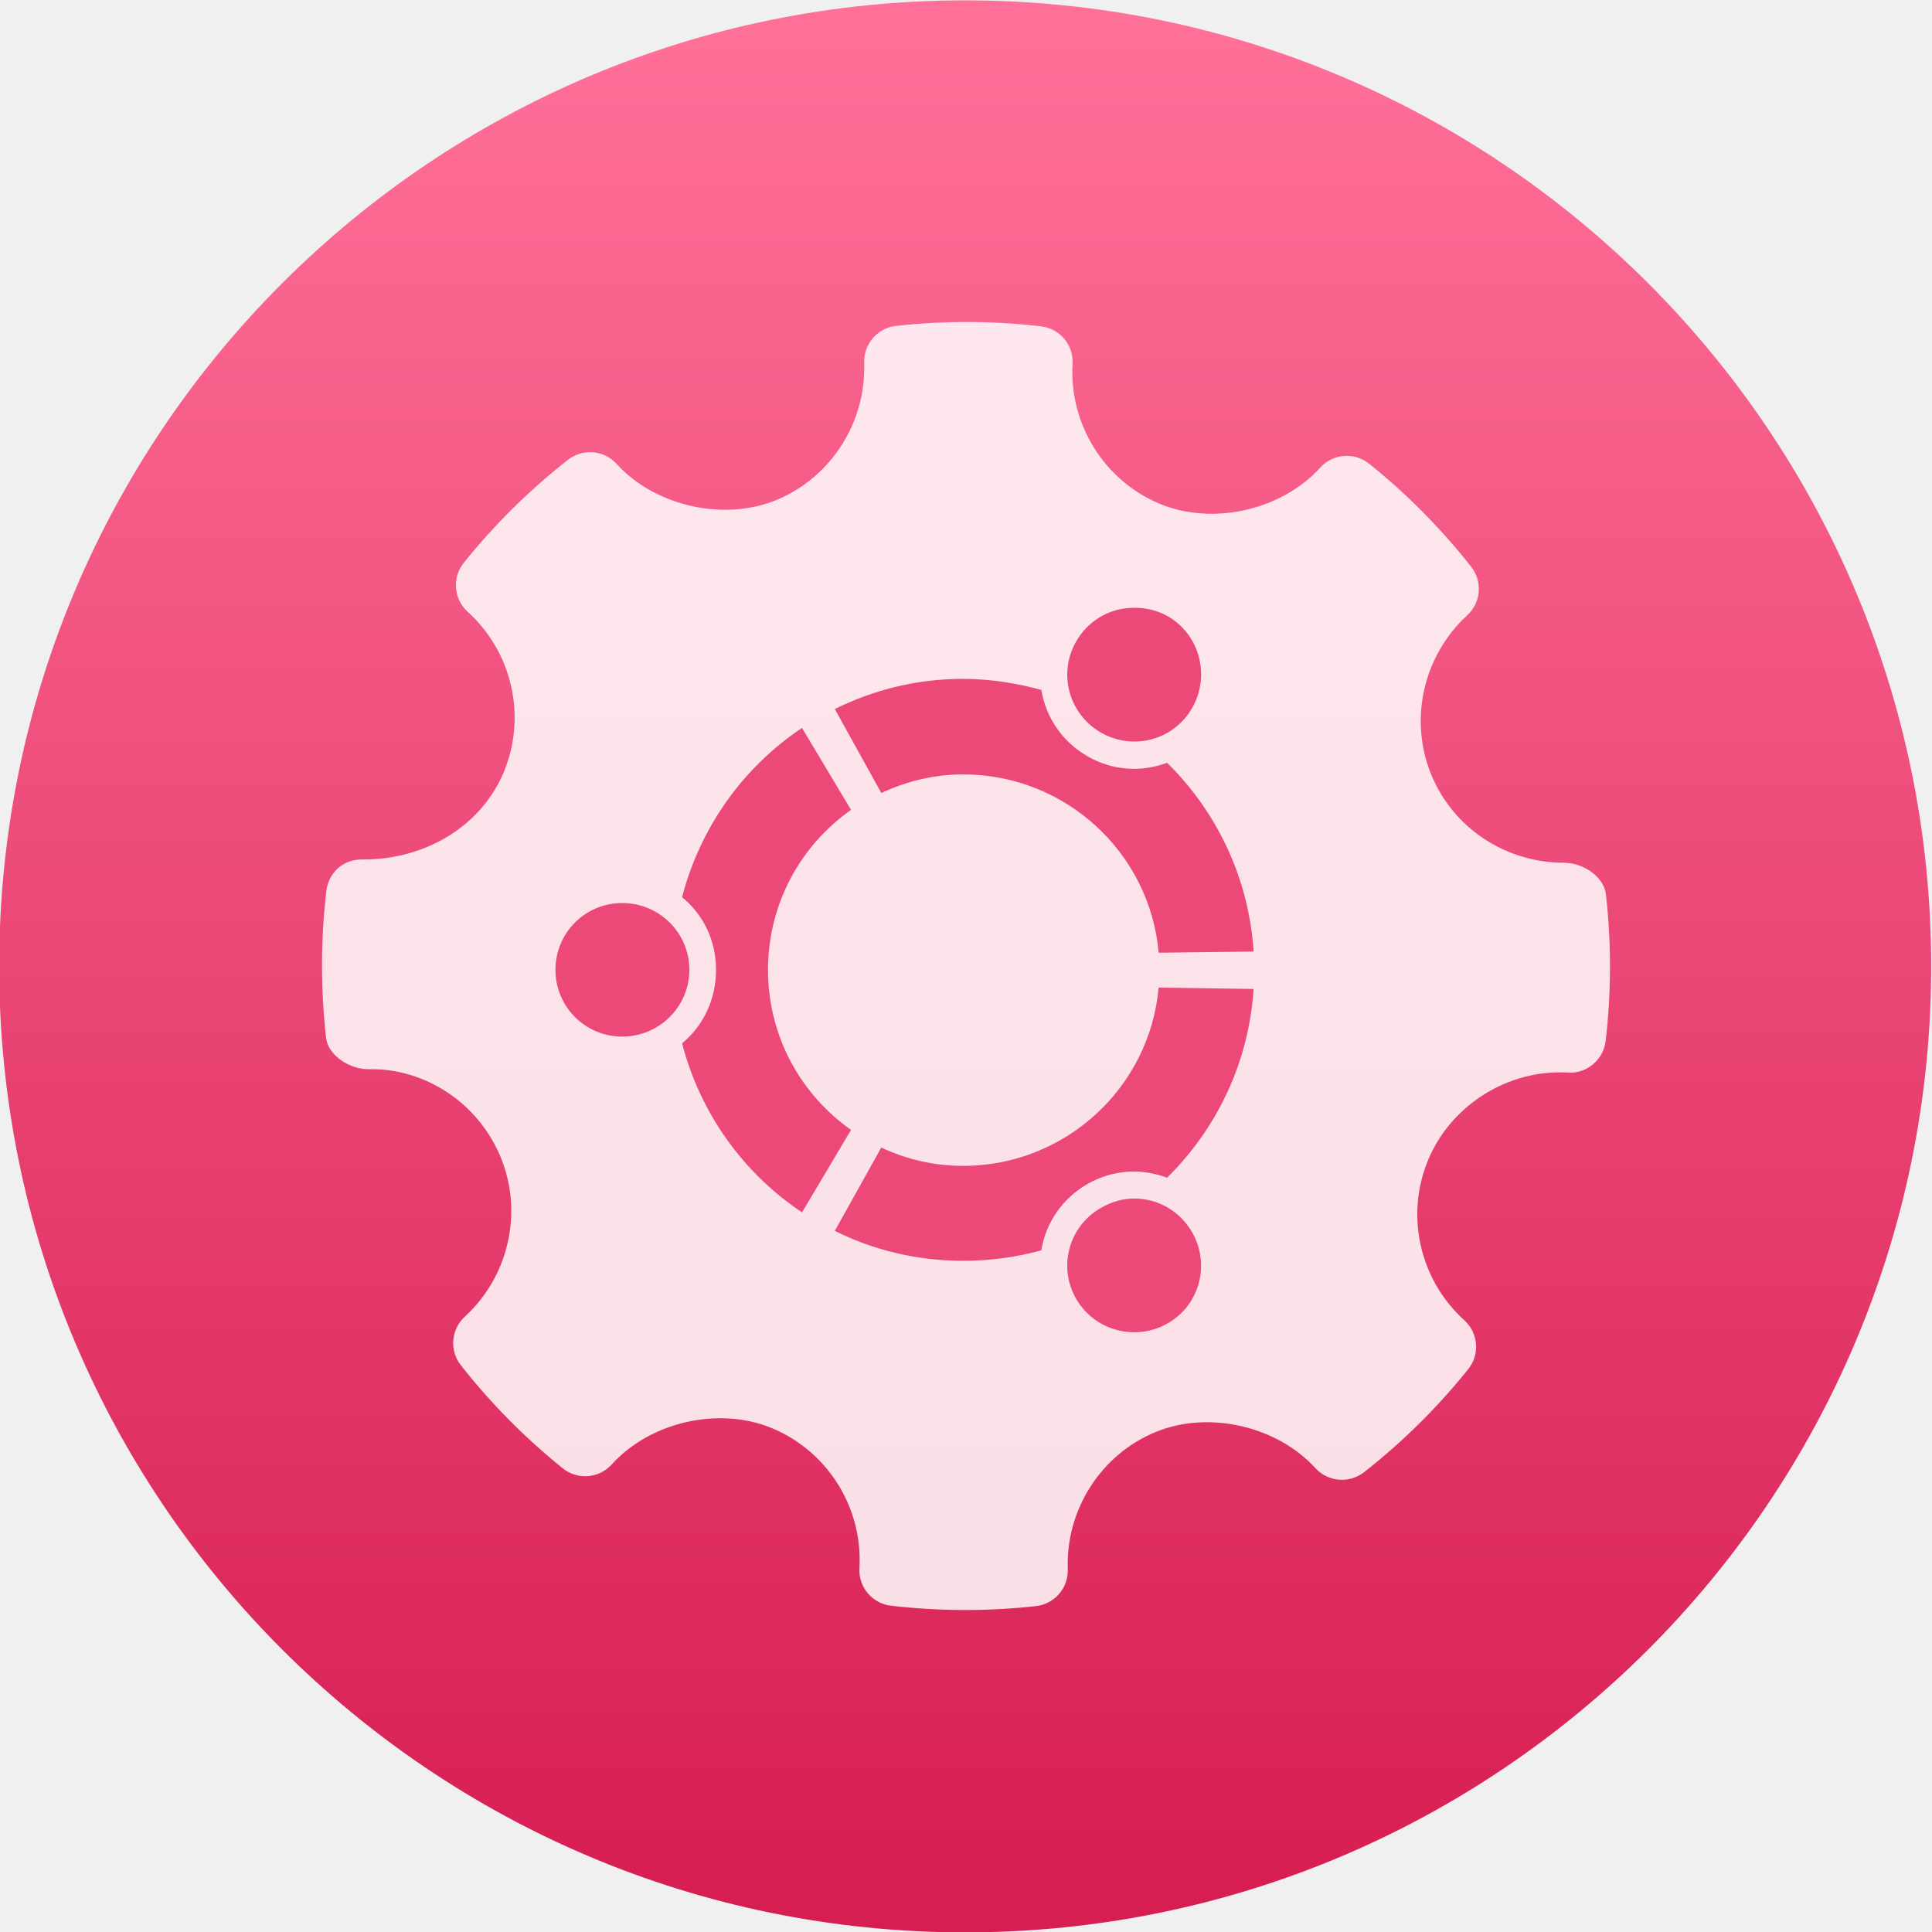
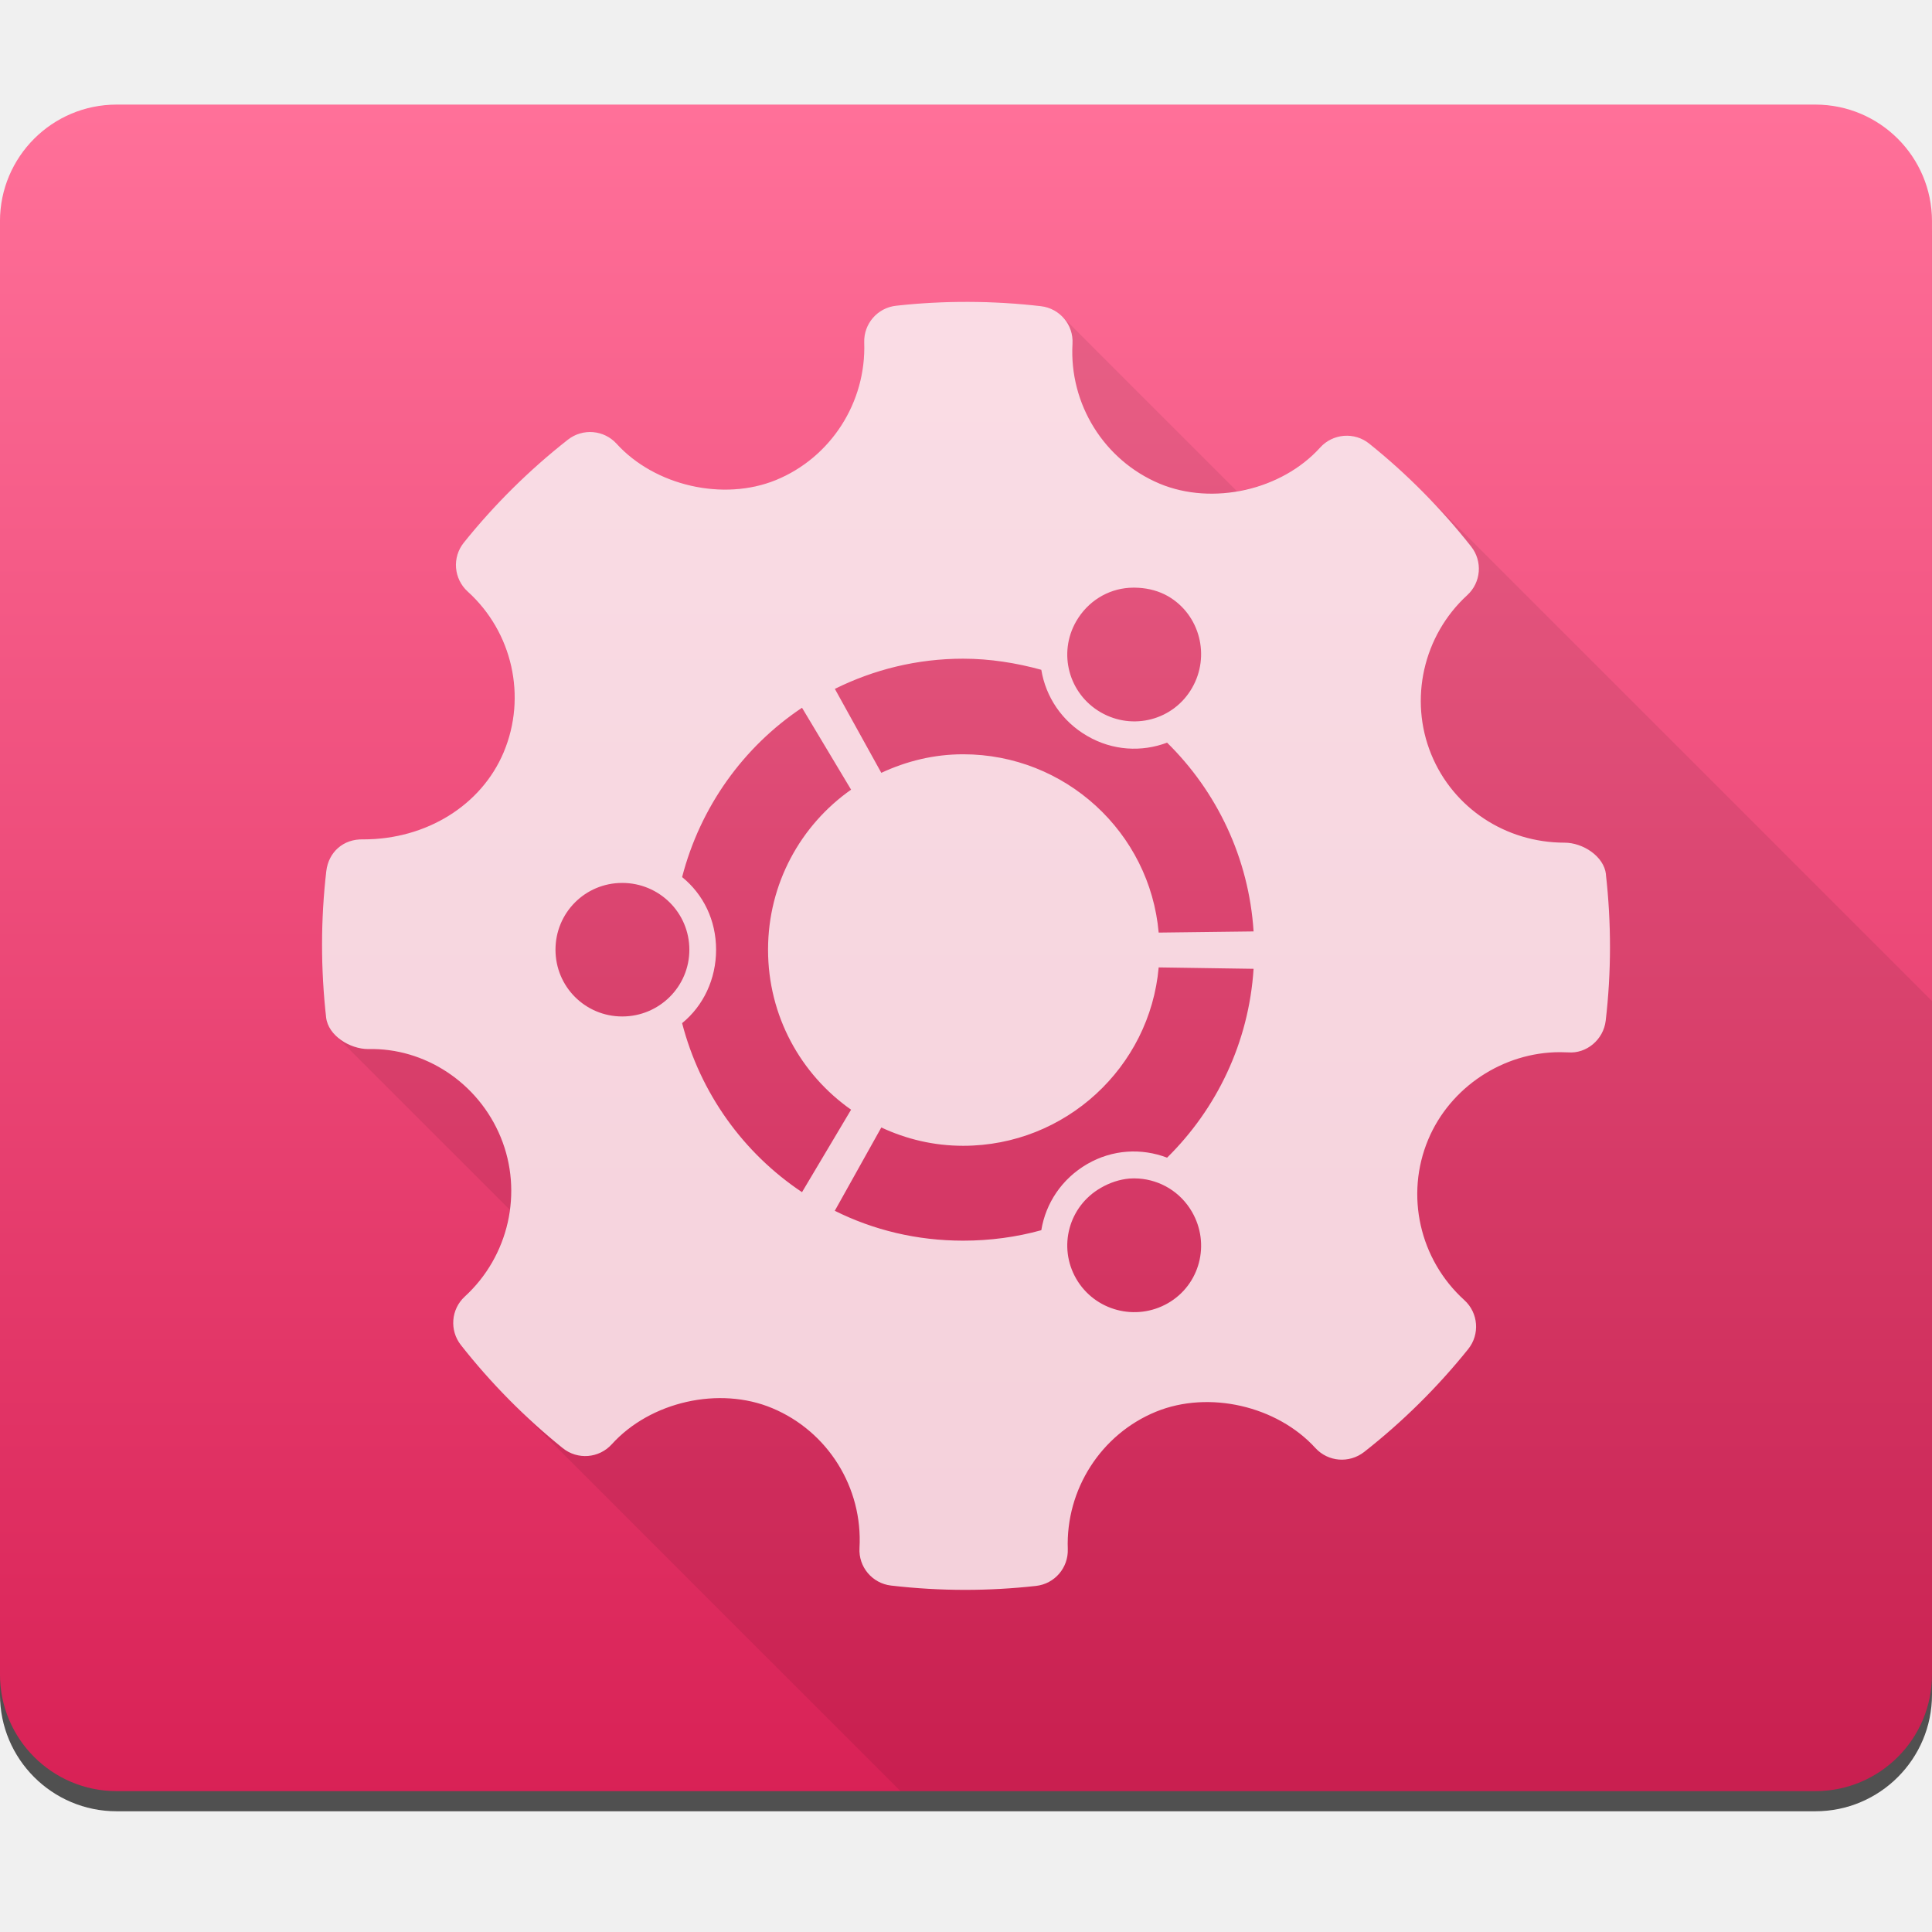
- <svg xmlns="http://www.w3.org/2000/svg" xmlns:ns2="http://www.openswatchbook.org/uri/2009/osb" xmlns:xlink="http://www.w3.org/1999/xlink" width="48" height="48" id="svg5453" version="1.1">
+ <svg xmlns="http://www.w3.org/2000/svg" xmlns:ns1="http://www.openswatchbook.org/uri/2009/osb" xmlns:xlink="http://www.w3.org/1999/xlink" width="48" height="48" id="svg5453" version="1.1">
  <defs id="defs5455">
    <linearGradient id="linearGradient5172">
      <stop style="stop-color:#d71e53;stop-opacity:1" offset="0" id="stop5174" />
      <stop style="stop-color:#ff7099;stop-opacity:1" offset="1" id="stop5176" />
    </linearGradient>
    <linearGradient id="linearGradient4232">
      <stop id="stop4234-0" offset="0" style="stop-color:#3889e9;stop-opacity:1" />
      <stop id="stop4236" offset="1" style="stop-color:#5ea5fb;stop-opacity:1" />
    </linearGradient>
-     <linearGradient xlink:href="#linearGradient4232" id="linearGradient3426" x1="399.571" y1="545.798" x2="399.571" y2="517.798" gradientUnits="userSpaceOnUse" />
-     <linearGradient xlink:href="#linearGradient5172" id="linearGradient4181" gradientUnits="userSpaceOnUse" x1="399.994" y1="545.139" x2="399.994" y2="518.139" />
    <style type="text/css" id="current-color-scheme">.ColorScheme-Text {
        color:#31363b;
      }
      .ColorScheme-Background{
        color:#eff0f1;
      }
      .ColorScheme-ViewText {
        color:#31363b;
      }
      .ColorScheme-ViewBackground{
        color:#fcfcfc;
      }
      .ColorScheme-ViewHover {
        color:#3daee9;
      }
      .ColorScheme-ViewFocus{
        color:#3daee9;
      }
      .ColorScheme-ButtonText {
        color:#31363b;
      }
      .ColorScheme-ButtonBackground{
        color:#eff0f1;
      }
      .ColorScheme-ButtonHover {
        color:#3daee9;
      }
      .ColorScheme-ButtonFocus{
        color:#3daee9;
      }</style>
    <style type="text/css" id="current-color-scheme-8">.ColorScheme-Text {
        color:#31363b;
      }
      .ColorScheme-Background{
        color:#eff0f1;
      }
      .ColorScheme-ViewText {
        color:#31363b;
      }
      .ColorScheme-ViewBackground{
        color:#fcfcfc;
      }
      .ColorScheme-ViewHover {
        color:#3daee9;
      }
      .ColorScheme-ViewFocus{
        color:#3daee9;
      }
      .ColorScheme-ButtonText {
        color:#31363b;
      }
      .ColorScheme-ButtonBackground{
        color:#eff0f1;
      }
      .ColorScheme-ButtonHover {
        color:#3daee9;
      }
      .ColorScheme-ButtonFocus{
        color:#3daee9;
      }</style>
    <style type="text/css" id="current-color-scheme-7">.ColorScheme-Text {
        color:#31363b;
      }
      .ColorScheme-Background{
        color:#eff0f1;
      }
      .ColorScheme-ViewText {
        color:#31363b;
      }
      .ColorScheme-ViewBackground{
        color:#fcfcfc;
      }
      .ColorScheme-ViewHover {
        color:#3daee9;
      }
      .ColorScheme-ViewFocus{
        color:#3daee9;
      }
      .ColorScheme-ButtonText {
        color:#31363b;
      }
      .ColorScheme-ButtonBackground{
        color:#eff0f1;
      }
      .ColorScheme-ButtonHover {
        color:#3daee9;
      }
      .ColorScheme-ButtonFocus{
        color:#3daee9;
      }</style>
-     <linearGradient ns2:paint="gradient" id="linearGradient4207">
+     <linearGradient ns1:paint="gradient" id="linearGradient4207">
      <stop id="stop3371" offset="0" style="stop-color:#3498db;stop-opacity:1;" />
      <stop id="stop3373" offset="1" style="stop-color:#3498db;stop-opacity:0;" />
    </linearGradient>
    <linearGradient id="linearGradient8311-06">
      <stop offset="0" style="stop-color:#a9a3d4;stop-opacity:1" id="stop8313-6" />
      <stop id="stop4462" style="stop-color:#87baff;stop-opacity:1" offset="0.47" />
      <stop offset="1" style="stop-color:#89ec85;stop-opacity:1" id="stop8315-2" />
    </linearGradient>
-     <linearGradient xlink:href="#linearGradient8311-06" id="linearGradient4460" x1="0" y1="23.5" x2="47" y2="23.5" gradientUnits="userSpaceOnUse" />
+     <linearGradient y2="503.798" x2="469.571" y1="542.798" x1="469.571" gradientTransform="matrix(1.019739,0,0,1.019739,-133.6772,-7.779655)" gradientUnits="userSpaceOnUse" id="linearGradient4290" xlink:href="#linearGradient5172" />
+     <clipPath clipPathUnits="userSpaceOnUse" id="clipPath5083">
+       <rect ry="2.898" y="3.099" x="-2.8515624e-06" height="41.901" width="48" id="rect5085" style="opacity:1;fill:url(#linearGradient5087);fill-opacity:1;stroke:none;stroke-width:2;stroke-linecap:round;stroke-linejoin:round;stroke-miterlimit:4;stroke-dasharray:none;stroke-opacity:1" />
+     </clipPath>
+     <linearGradient gradientTransform="matrix(1.568252,0,0,1.568252,-284.9222,-309.081)" gradientUnits="userSpaceOnUse" y2="517.798" x2="399.571" y1="545.798" x1="399.571" id="linearGradient3426-3" xlink:href="#linearGradient4232" />
  </defs>
-   <g id="layer1" transform="translate(-384.5714,-499.798)">
+   <g id="layer1" transform="translate(-384.5714,-499.798)" style="display:inline">
    <g id="g4471" transform="matrix(1.093122,0,0,1.093122,33.31037,-50.48605)">
      <g id="layer1-39" transform="matrix(1.544482,0,0,1.544482,-275.3843,-295.8085)" />
-       <g transform="matrix(0.9148109,0,0,0.9148109,-162.8931,-245.5106)" id="layer1-2" style="fill:#e9afaf;fill-opacity:1">
-         <g transform="translate(-120.106,41.913)" id="layer1-6" style="fill:#e9afaf;fill-opacity:1">
-           <g id="g4187" transform="matrix(1.032091,0,0,1.032091,-21.8721,-25.84768)">
-             <g style="stroke:none" transform="matrix(1.075434,0,0,1.075434,304.2514,235.6367)" id="g4320">
-               <g id="layer1-3" transform="matrix(1.544482,0,0,1.544482,-275.1754,-295.7388)" style="stroke:none;stroke-width:1.3;stroke-miterlimit:4;stroke-dasharray:none;stroke-opacity:1">
-                 <circle r="14" cy="531.798" cx="400.571" id="path3377" style="opacity:1;fill:url(#linearGradient4181);fill-opacity:1.0;stroke:none;stroke-width:0.941;stroke-miterlimit:4;stroke-dasharray:none;stroke-dashoffset:0;stroke-opacity:1" />
-                 <circle style="opacity:1;fill:url(#linearGradient3426);fill-opacity:1;stroke:none;stroke-width:1.3;stroke-miterlimit:4;stroke-dasharray:none;stroke-dashoffset:0;stroke-opacity:1" id="ellipse4233" cx="400.571" cy="531.798" r="0" />
-               </g>
-             </g>
-           </g>
-           <g transform="translate(264.8576,276.9461)" id="layer1-48">
-             <g id="layer1-4" transform="translate(392.244,-502.5166)">
-               <g style="stroke-width:1.317;stroke-miterlimit:4;stroke-dasharray:none" id="g4413" transform="matrix(1.138587,0,0,1.138587,-3.456204,-142.8028)">
-                 <g transform="matrix(1.053938,0,0,1.053938,-0.9129872,-55.41166)" id="g4312">
-                   <g id="layer1-0" transform="matrix(0.8333336,0,0,0.8333336,-408.2811,587.9022)">
-                     <g id="g4338-1" transform="matrix(1.112463,0,0,1.112463,8.213888,-56.26048)">
-                       <g id="g4340-3" transform="matrix(0.840026,0,0,0.840026,94.72284,341.9716)">
-                         <g id="g4414" transform="matrix(1.016661,0,0,1.016661,-5.048318,-3.835953)">
-                           <g id="layer1-9" transform="matrix(1.052557,0,0,1.052557,-7.034225,-334.3528)">
-                             <g id="g4280" transform="matrix(1.15,0,0,1.15,-61.28573,-78.5697)" />
-                           </g>
-                         </g>
-                         <g id="g4304" />
-                         <g id="g4306" />
-                         <g id="g4308" />
-                         <g id="g4310" />
-                         <g id="g4312-3" />
-                         <g id="g4314" />
-                         <g id="g4316" />
-                         <g id="g4318" />
-                         <g id="g4320-6" />
-                         <g id="g4322" />
-                         <g id="g4324" />
-                         <g id="g4326" />
-                         <g id="g4328-3" />
-                         <g id="g4330-0" />
-                         <g id="g4332-2" />
-                       </g>
-                     </g>
-                     <g style="fill:#ffffff;fill-opacity:0.847" transform="matrix(0.1190632,0,0,0.1190632,494.7604,510.7258)" id="Settings">
-                       <g style="fill:#ffffff;fill-opacity:0.847" id="g4">
-                         <path id="path6" d="m 267.92,119.461 c -0.425,-3.778 -4.83,-6.617 -8.639,-6.617 -12.315,0 -23.243,-7.231 -27.826,-18.414 -4.682,-11.454 -1.663,-24.812 7.515,-33.231 2.889,-2.641 3.24,-7.062 0.817,-10.133 -6.303,-8.004 -13.467,-15.234 -21.289,-21.5 -3.063,-2.458 -7.557,-2.116 -10.213,0.825 -8.01,8.871 -22.398,12.168 -33.516,7.529 -11.57,-4.867 -18.866,-16.591 -18.152,-29.176 0.235,-3.953 -2.654,-7.39 -6.595,-7.849 -10.038,-1.161 -20.164,-1.197 -30.232,-0.08 -3.896,0.43 -6.785,3.786 -6.654,7.689 0.438,12.461 -6.946,23.98 -18.401,28.672 -10.985,4.487 -25.272,1.218 -33.266,-7.574 -2.642,-2.896 -7.063,-3.252 -10.141,-0.853 -8.054,6.319 -15.379,13.555 -21.74,21.493 -2.481,3.086 -2.116,7.559 0.802,10.214 9.353,8.47 12.373,21.944 7.514,33.53 -4.639,11.046 -16.109,18.165 -29.24,18.165 -4.261,-0.137 -7.296,2.723 -7.762,6.597 -1.182,10.096 -1.196,20.383 -0.058,30.561 0.422,3.794 4.961,6.608 8.812,6.608 11.702,-0.299 22.937,6.946 27.65,18.415 4.698,11.454 1.678,24.804 -7.514,33.23 -2.875,2.641 -3.24,7.055 -0.817,10.126 6.244,7.953 13.409,15.19 21.259,21.508 3.079,2.481 7.559,2.131 10.228,-0.81 8.04,-8.893 22.427,-12.184 33.501,-7.536 11.599,4.852 18.895,16.575 18.181,29.167 -0.233,3.955 2.67,7.398 6.595,7.85 5.135,0.599 10.301,0.898 15.481,0.898 4.917,0 9.835,-0.27 14.752,-0.817 3.897,-0.43 6.784,-3.786 6.653,-7.696 -0.451,-12.454 6.946,-23.973 18.386,-28.657 11.059,-4.517 25.286,-1.211 33.281,7.572 2.657,2.89 7.047,3.239 10.142,0.848 8.039,-6.304 15.349,-13.534 21.74,-21.494 2.48,-3.079 2.13,-7.559 -0.803,-10.213 -9.353,-8.47 -12.388,-21.946 -7.529,-33.524 4.568,-10.899 15.612,-18.217 27.491,-18.217 l 1.662,0.043 c 3.853,0.313 7.398,-2.655 7.865,-6.588 1.184,-10.105 1.198,-20.383 0.06,-30.561 z" style="clip-rule:evenodd;fill:#ffffff;fill-opacity:0.847;fill-rule:evenodd" />
-                       </g>
-                     </g>
-                   </g>
-                 </g>
-               </g>
-               <g id="g3" transform="matrix(0.4879688,0,0,0.4879688,21.35672,1026.898)" style="fill:url(#linearGradient4460);fill-opacity:1" />
-             </g>
-           </g>
-           <path d="m 677.723,791.848 c -0.082,-0.006 -0.163,-0.004 -0.243,8.1e-4 -0.533,0.038 -1.026,0.333 -1.313,0.83 -0.458,0.795 -0.184,1.806 0.613,2.265 0.795,0.458 1.807,0.192 2.265,-0.606 0.46,-0.793 0.196,-1.822 -0.599,-2.281 -0.224,-0.129 -0.476,-0.195 -0.723,-0.21 z m -4.364,1.762 c -1.15,0 -2.225,0.272 -3.189,0.75 l 1.155,2.086 c 0.622,-0.29 1.304,-0.462 2.034,-0.462 2.541,0 4.638,1.944 4.857,4.43 l 2.359,-0.029 c -0.118,-1.832 -0.919,-3.48 -2.15,-4.69 -0.634,0.238 -1.353,0.201 -1.984,-0.165 -0.631,-0.365 -1.03,-0.975 -1.14,-1.645 -0.616,-0.169 -1.273,-0.274 -1.942,-0.274 z m -4.004,1.219 c -1.456,0.972 -2.529,2.465 -2.98,4.207 0.527,0.429 0.844,1.069 0.844,1.804 0,0.729 -0.316,1.394 -0.844,1.825 0.451,1.741 1.523,3.228 2.98,4.2 l 1.218,-2.049 c -1.25,-0.878 -2.063,-2.331 -2.063,-3.975 0,-1.646 0.813,-3.097 2.063,-3.976 z m -4.467,4.351 c -0.92,0 -1.659,0.739 -1.659,1.659 0,0.917 0.739,1.659 1.659,1.659 0.921,0 1.668,-0.743 1.668,-1.659 0,-0.92 -0.747,-1.659 -1.668,-1.659 z m 13.327,2.1 c -0.219,2.482 -2.316,4.43 -4.857,4.43 -0.731,0 -1.412,-0.164 -2.034,-0.455 l -1.155,2.07 c 0.964,0.48 2.039,0.743 3.189,0.743 0.669,0 1.326,-0.089 1.942,-0.26 0.109,-0.669 0.508,-1.278 1.14,-1.644 0.633,-0.365 1.351,-0.4 1.984,-0.159 1.23,-1.212 2.032,-2.856 2.15,-4.69 z m -0.729,5.245 c -0.241,0.021 -0.484,0.101 -0.707,0.23 -0.797,0.456 -1.071,1.465 -0.613,2.258 0.46,0.798 1.483,1.065 2.279,0.607 0.796,-0.459 1.058,-1.471 0.599,-2.266 -0.287,-0.497 -0.788,-0.792 -1.32,-0.829 -0.08,-0.007 -0.157,-0.007 -0.237,0 z" id="rect4244" style="fill:#ec4978;fill-opacity:1" />
-         </g>
-       </g>
+       <path style="clip-rule:evenodd;fill:#ffffff;fill-opacity:0.847;fill-rule:evenodd;stroke-width:1.317;stroke-miterlimit:4;stroke-dasharray:none" d="m 357.838,523.736 c -0.046,-0.411 -0.526,-0.721 -0.941,-0.721 -1.341,0 -2.532,-0.788 -3.031,-2.006 -0.51,-1.248 -0.181,-2.703 0.819,-3.62 0.315,-0.288 0.353,-0.769 0.089,-1.104 -0.687,-0.872 -1.467,-1.659 -2.319,-2.342 -0.334,-0.268 -0.823,-0.23 -1.112,0.09 -0.872,0.966 -2.44,1.325 -3.651,0.82 -1.26,-0.53 -2.055,-1.807 -1.977,-3.178 0.026,-0.431 -0.289,-0.805 -0.718,-0.855 -1.093,-0.126 -2.196,-0.13 -3.293,-0.009 -0.424,0.047 -0.739,0.412 -0.725,0.837 0.048,1.357 -0.757,2.612 -2.004,3.123 -1.196,0.489 -2.753,0.133 -3.623,-0.825 -0.288,-0.315 -0.769,-0.354 -1.105,-0.093 -0.877,0.688 -1.675,1.476 -2.368,2.341 -0.27,0.336 -0.23,0.823 0.087,1.113 1.019,0.923 1.348,2.39 0.818,3.652 -0.505,1.203 -1.755,1.979 -3.185,1.979 -0.464,-0.015 -0.795,0.297 -0.845,0.719 -0.129,1.1 -0.13,2.22 -0.006,3.329 0.046,0.413 0.54,0.72 0.96,0.72 1.275,-0.033 2.498,0.757 3.012,2.006 0.512,1.248 0.183,2.702 -0.818,3.619 -0.313,0.288 -0.353,0.768 -0.089,1.103 0.68,0.866 1.461,1.655 2.316,2.343 0.335,0.27 0.823,0.232 1.114,-0.088 0.876,-0.969 2.443,-1.327 3.649,-0.821 1.263,0.528 2.058,1.805 1.98,3.177 -0.025,0.431 0.291,0.806 0.718,0.855 0.559,0.065 1.122,0.098 1.686,0.098 0.536,0 1.071,-0.029 1.607,-0.089 0.424,-0.047 0.739,-0.412 0.725,-0.838 -0.049,-1.356 0.757,-2.611 2.003,-3.121 1.205,-0.492 2.754,-0.132 3.625,0.825 0.289,0.315 0.768,0.353 1.105,0.092 0.876,-0.687 1.672,-1.474 2.368,-2.341 0.27,-0.335 0.232,-0.823 -0.087,-1.112 -1.019,-0.923 -1.349,-2.39 -0.82,-3.651 0.498,-1.187 1.7,-1.984 2.994,-1.984 l 0.181,0.005 c 0.42,0.034 0.806,-0.289 0.857,-0.718 0.129,-1.101 0.13,-2.22 0.007,-3.329 z" id="path6" />
+       <path d="m 347.221,517.223 c -0.075,-0.005 -0.149,-0.004 -0.223,7.5e-4 -0.487,0.034 -0.939,0.304 -1.201,0.76 -0.419,0.727 -0.168,1.652 0.561,2.072 0.727,0.419 1.653,0.175 2.072,-0.554 0.42,-0.725 0.18,-1.667 -0.548,-2.086 -0.205,-0.118 -0.435,-0.178 -0.661,-0.192 z m -3.992,1.612 c -1.052,0 -2.035,0.248 -2.917,0.686 l 1.057,1.908 c 0.569,-0.266 1.193,-0.422 1.861,-0.422 2.324,0 4.243,1.779 4.443,4.053 l 2.158,-0.027 c -0.108,-1.676 -0.841,-3.184 -1.966,-4.291 -0.58,0.217 -1.238,0.184 -1.815,-0.151 -0.577,-0.334 -0.943,-0.892 -1.043,-1.505 -0.563,-0.155 -1.165,-0.251 -1.776,-0.251 z m -3.663,1.115 c -1.332,0.89 -2.314,2.255 -2.726,3.849 0.482,0.392 0.773,0.978 0.773,1.65 0,0.667 -0.289,1.275 -0.773,1.669 0.412,1.593 1.394,2.953 2.726,3.842 l 1.115,-1.875 c -1.143,-0.804 -1.888,-2.133 -1.888,-3.637 0,-1.506 0.744,-2.833 1.888,-3.637 z m -4.086,3.98 c -0.842,0 -1.518,0.676 -1.518,1.518 0,0.839 0.676,1.518 1.518,1.518 0.842,0 1.526,-0.679 1.526,-1.518 0,-0.842 -0.683,-1.518 -1.526,-1.518 z m 12.192,1.921 c -0.2,2.271 -2.119,4.053 -4.443,4.053 -0.668,0 -1.291,-0.15 -1.861,-0.416 l -1.057,1.894 c 0.882,0.439 1.866,0.68 2.917,0.68 0.612,0 1.213,-0.082 1.776,-0.238 0.1,-0.612 0.465,-1.169 1.043,-1.504 0.579,-0.334 1.236,-0.366 1.815,-0.146 1.126,-1.108 1.859,-2.613 1.966,-4.291 z m -0.667,4.798 c -0.22,0.019 -0.443,0.092 -0.647,0.211 -0.729,0.418 -0.98,1.34 -0.561,2.066 0.421,0.73 1.357,0.974 2.085,0.555 0.728,-0.42 0.968,-1.346 0.548,-2.073 -0.263,-0.455 -0.721,-0.724 -1.208,-0.758 -0.073,-0.006 -0.144,-0.006 -0.217,0 z" id="rect4244" style="fill:#ec4978;fill-opacity:1" />
+       <rect ry="2.651" y="506.241" x="321.337" height="38.332" width="43.911" id="rect5089" style="opacity:1;fill:#000000;fill-opacity:0.667;stroke:none;stroke-width:2;stroke-linecap:round;stroke-linejoin:round;stroke-miterlimit:4;stroke-dasharray:none;stroke-opacity:1" />
+       <rect style="opacity:1;fill:url(#linearGradient4290);fill-opacity:1;stroke:none;stroke-width:2;stroke-linecap:round;stroke-linejoin:round;stroke-miterlimit:4;stroke-dasharray:none;stroke-opacity:1" id="rect4178" width="43.911" height="38.332" x="321.337" y="505.783" ry="2.651" />
+       <path style="clip-rule:evenodd;fill:#000000;fill-opacity:0.078;fill-rule:evenodd;stroke-width:1.317;stroke-miterlimit:4;stroke-dasharray:none" d="m 24.064,8 c -0.601,-0.002 -1.203,0.029 -1.803,0.096 -0.464,0.051 -0.807,0.451 -0.791,0.916 0.052,1.484 -0.828,2.855 -2.191,3.414 -1.248,0.51 -2.851,0.176 -3.822,-0.764 l -0.166,-0.168 c -0.317,-0.317 -0.824,-0.349 -1.18,-0.072 -0.959,0.752 -1.831,1.615 -2.588,2.561 -0.286,0.356 -0.255,0.867 0.064,1.186 l 0.031,0.029 0.162,0.162 0.012,0.014 c 0.972,1.013 1.267,2.514 0.721,3.816 -0.552,1.315 -1.919,2.164 -3.482,2.164 -0.507,-0.016 -0.868,0.324 -0.924,0.785 -0.141,1.202 -0.143,2.427 -0.008,3.639 0.019,0.168 0.106,0.319 0.23,0.443 l 4.332,4.332 c -0.108,0.81 -0.486,1.583 -1.115,2.16 -0.342,0.314 -0.386,0.839 -0.098,1.205 0.39,0.497 0.811,0.97 1.258,1.416 l 70.711,70.711 c 0.404,0.404 0.829,0.787 1.273,1.145 0.367,0.295 0.901,0.254 1.219,-0.096 0.526,-0.581 1.279,-0.953 2.07,-1.086 l 4.342,4.342 c 0.137,0.137 0.319,0.23 0.525,0.254 0.611,0.071 1.227,0.107 1.844,0.107 0.585,0 1.17,-0.033 1.756,-0.098 0.464,-0.051 0.809,-0.45 0.793,-0.916 -0.054,-1.483 0.827,-2.854 2.189,-3.412 1.261,-0.515 2.864,-0.174 3.834,0.773 l 0.127,0.127 0.027,0.029 c 0.318,0.318 0.823,0.349 1.182,0.072 0.957,-0.751 1.827,-1.611 2.588,-2.559 0.286,-0.355 0.256,-0.867 -0.062,-1.186 l -0.033,-0.031 -0.164,-0.164 c -0.981,-1.013 -1.281,-2.52 -0.732,-3.826 0.544,-1.298 1.859,-2.17 3.273,-2.17 l 0.197,0.006 c 0.459,0.037 0.882,-0.317 0.938,-0.785 0.141,-1.203 0.141,-2.427 0.006,-3.639 -0.019,-0.171 -0.106,-0.325 -0.232,-0.451 l -4.326,-4.326 c 0.109,-0.81 0.485,-1.582 1.113,-2.158 0.344,-0.314 0.384,-0.841 0.096,-1.207 -0.391,-0.497 -0.808,-0.969 -1.252,-1.412 L 35.297,12.668 c -0.407,-0.407 -0.835,-0.791 -1.281,-1.148 -0.365,-0.293 -0.901,-0.251 -1.217,0.1 -0.524,0.58 -1.277,0.951 -2.068,1.084 L 26.389,8.361 C 26.252,8.224 26.068,8.132 25.861,8.107 25.264,8.038 24.665,8.002 24.064,8 Z" id="path4566" transform="matrix(0.9148109,0,0,0.9148109,321.3375,502.9484)" clip-path="url(#clipPath5083)" />
+       <circle style="opacity:1;fill:url(#linearGradient3426-3);fill-opacity:1;stroke:none;stroke-width:1.3;stroke-miterlimit:4;stroke-dasharray:none;stroke-dashoffset:0;stroke-opacity:1" id="ellipse4233-5" cx="343.275" cy="524.912" r="0" />
+       <path style="clip-rule:evenodd;opacity:1;fill:#ffffff;fill-opacity:0.784;fill-rule:evenodd;stroke-width:1.317;stroke-miterlimit:4;stroke-dasharray:none" d="M 24.064 7.5 C 23.464 7.498 22.861 7.529 22.262 7.596 C 21.798 7.647 21.455 8.047 21.471 8.512 C 21.523 9.995 20.643 11.367 19.279 11.926 C 17.971 12.46 16.27 12.07 15.318 11.023 C 15.004 10.679 14.478 10.636 14.111 10.922 C 13.152 11.674 12.281 12.537 11.523 13.482 C 11.228 13.85 11.272 14.381 11.619 14.697 C 12.733 15.706 13.092 17.31 12.514 18.689 C 11.961 20.005 10.595 20.854 9.031 20.854 C 8.524 20.837 8.163 21.177 8.107 21.639 C 7.967 22.841 7.966 24.066 8.102 25.277 C 8.152 25.729 8.692 26.064 9.15 26.064 C 10.544 26.029 11.88 26.89 12.441 28.256 C 13.001 29.62 12.641 31.21 11.547 32.213 C 11.205 32.527 11.163 33.052 11.451 33.418 C 12.195 34.365 13.048 35.226 13.982 35.979 C 14.349 36.274 14.881 36.233 15.199 35.883 C 16.156 34.824 17.869 34.433 19.188 34.986 C 20.569 35.564 21.439 36.96 21.354 38.459 C 21.326 38.93 21.671 39.339 22.139 39.393 C 22.75 39.464 23.364 39.5 23.98 39.5 C 24.566 39.5 25.153 39.467 25.738 39.402 C 26.202 39.351 26.545 38.952 26.529 38.486 C 26.476 37.004 27.357 35.632 28.719 35.074 C 30.035 34.536 31.73 34.931 32.682 35.977 C 32.998 36.321 33.52 36.361 33.889 36.076 C 34.846 35.326 35.716 34.465 36.477 33.518 C 36.772 33.151 36.73 32.617 36.381 32.301 C 35.267 31.292 34.906 29.689 35.484 28.311 C 36.028 27.013 37.343 26.141 38.758 26.141 L 38.957 26.146 C 39.416 26.184 39.837 25.83 39.893 25.361 C 40.034 24.158 40.035 22.934 39.898 21.723 L 39.9 21.723 C 39.85 21.273 39.325 20.936 38.871 20.936 C 37.405 20.936 36.104 20.074 35.559 18.742 C 35.001 17.378 35.36 15.789 36.453 14.787 C 36.797 14.473 36.839 13.946 36.551 13.58 C 35.8 12.627 34.947 11.766 34.016 11.02 C 33.651 10.727 33.115 10.769 32.799 11.119 C 31.845 12.175 30.132 12.568 28.809 12.016 C 27.431 11.436 26.561 10.039 26.646 8.541 C 26.674 8.07 26.331 7.662 25.861 7.607 C 25.264 7.538 24.665 7.502 24.064 7.5 z M 28.051 14.604 C 28.131 14.598 28.213 14.598 28.295 14.604 C 28.542 14.619 28.793 14.684 29.018 14.812 C 29.813 15.271 30.075 16.301 29.615 17.094 C 29.157 17.891 28.145 18.157 27.35 17.699 C 26.553 17.24 26.28 16.231 26.738 15.436 C 27.026 14.938 27.518 14.641 28.051 14.604 z M 23.93 16.365 C 24.598 16.365 25.256 16.472 25.871 16.641 C 25.981 17.311 26.381 17.92 27.012 18.285 C 27.643 18.652 28.363 18.689 28.996 18.451 C 30.227 19.661 31.027 21.309 31.145 23.141 L 28.787 23.17 C 28.568 20.684 26.47 18.74 23.93 18.74 C 23.2 18.74 22.519 18.911 21.896 19.201 L 20.742 17.115 C 21.706 16.637 22.78 16.365 23.93 16.365 z M 19.926 17.584 L 21.145 19.619 C 19.895 20.498 19.082 21.95 19.082 23.596 C 19.082 25.24 19.895 26.692 21.145 27.57 L 19.926 29.619 C 18.469 28.647 17.398 27.161 16.947 25.42 C 17.476 24.989 17.791 24.325 17.791 23.596 C 17.791 22.862 17.475 22.22 16.947 21.791 C 17.398 20.049 18.469 18.556 19.926 17.584 z M 15.459 21.936 C 16.38 21.936 17.127 22.676 17.127 23.596 C 17.127 24.513 16.38 25.254 15.459 25.254 C 14.539 25.254 13.801 24.513 13.801 23.596 C 13.801 22.676 14.539 21.936 15.459 21.936 z M 28.787 24.035 L 31.145 24.07 C 31.027 25.904 30.226 27.55 28.996 28.762 C 28.363 28.521 27.644 28.555 27.012 28.92 C 26.38 29.287 25.98 29.895 25.871 30.564 C 25.256 30.735 24.598 30.824 23.93 30.824 C 22.78 30.824 21.704 30.562 20.74 30.082 L 21.896 28.012 C 22.519 28.302 23.199 28.467 23.93 28.467 C 26.47 28.467 28.568 26.517 28.787 24.035 z M 28.059 29.281 C 28.139 29.275 28.215 29.275 28.295 29.281 C 28.828 29.319 29.328 29.612 29.615 30.109 C 30.075 30.905 29.814 31.918 29.018 32.377 C 28.222 32.835 27.198 32.567 26.738 31.77 C 26.28 30.976 26.553 29.968 27.35 29.512 C 27.573 29.382 27.818 29.302 28.059 29.281 z " transform="matrix(0.9148109,0,0,0.9148109,321.3374,503.4058)" id="path6-3" />
    </g>
  </g>
  <style id="style26" type="text/css">
	.specularity {opacity:0.5;}
	.low-specularity {opacity:0.25;}
	.full-specularity {opacity:1;}
	.black {fill:#000000;}
	.white {fill:#ffffff;}
	.outline-big {stroke-width:16;stroke:none;opacity:0.1;fill:none;}
	.outline-small {stroke-width:8;stroke:none;opacity:0.2;fill:none;}
	.stroke-highlight {fill:none;stroke:none;opacity:0.2;}
       	.base-shadow 	{fill:black;opacity:75;}
	</style>
  <style id="style26-7" type="text/css">
	.specularity {opacity:0.5;}
	.low-specularity {opacity:0.25;}
	.full-specularity {opacity:1;}
	.black {fill:#000000;}
	.white {fill:#ffffff;}
	.outline-big {stroke-width:16;stroke:none;opacity:0.1;fill:none;}
	.outline-small {stroke-width:8;stroke:none;opacity:0.2;fill:none;}
	.stroke-highlight {fill:none;stroke:none;opacity:0.2;}
       	.base-shadow 	{fill:black;opacity:75;}
	</style>
  <style type="text/css" id="style26-9">
	.specularity {opacity:0.5;}
	.low-specularity {opacity:0.25;}
	.full-specularity {opacity:1;}
	.black {fill:#000000;}
	.white {fill:#ffffff;}
	.outline-big {stroke-width:16;stroke:none;opacity:0.1;fill:none;}
	.outline-small {stroke-width:8;stroke:none;opacity:0.2;fill:none;}
	.stroke-highlight {fill:none;stroke:none;opacity:0.2;}
       	.base-shadow 	{fill:black;opacity:75;}
	</style>
</svg>
